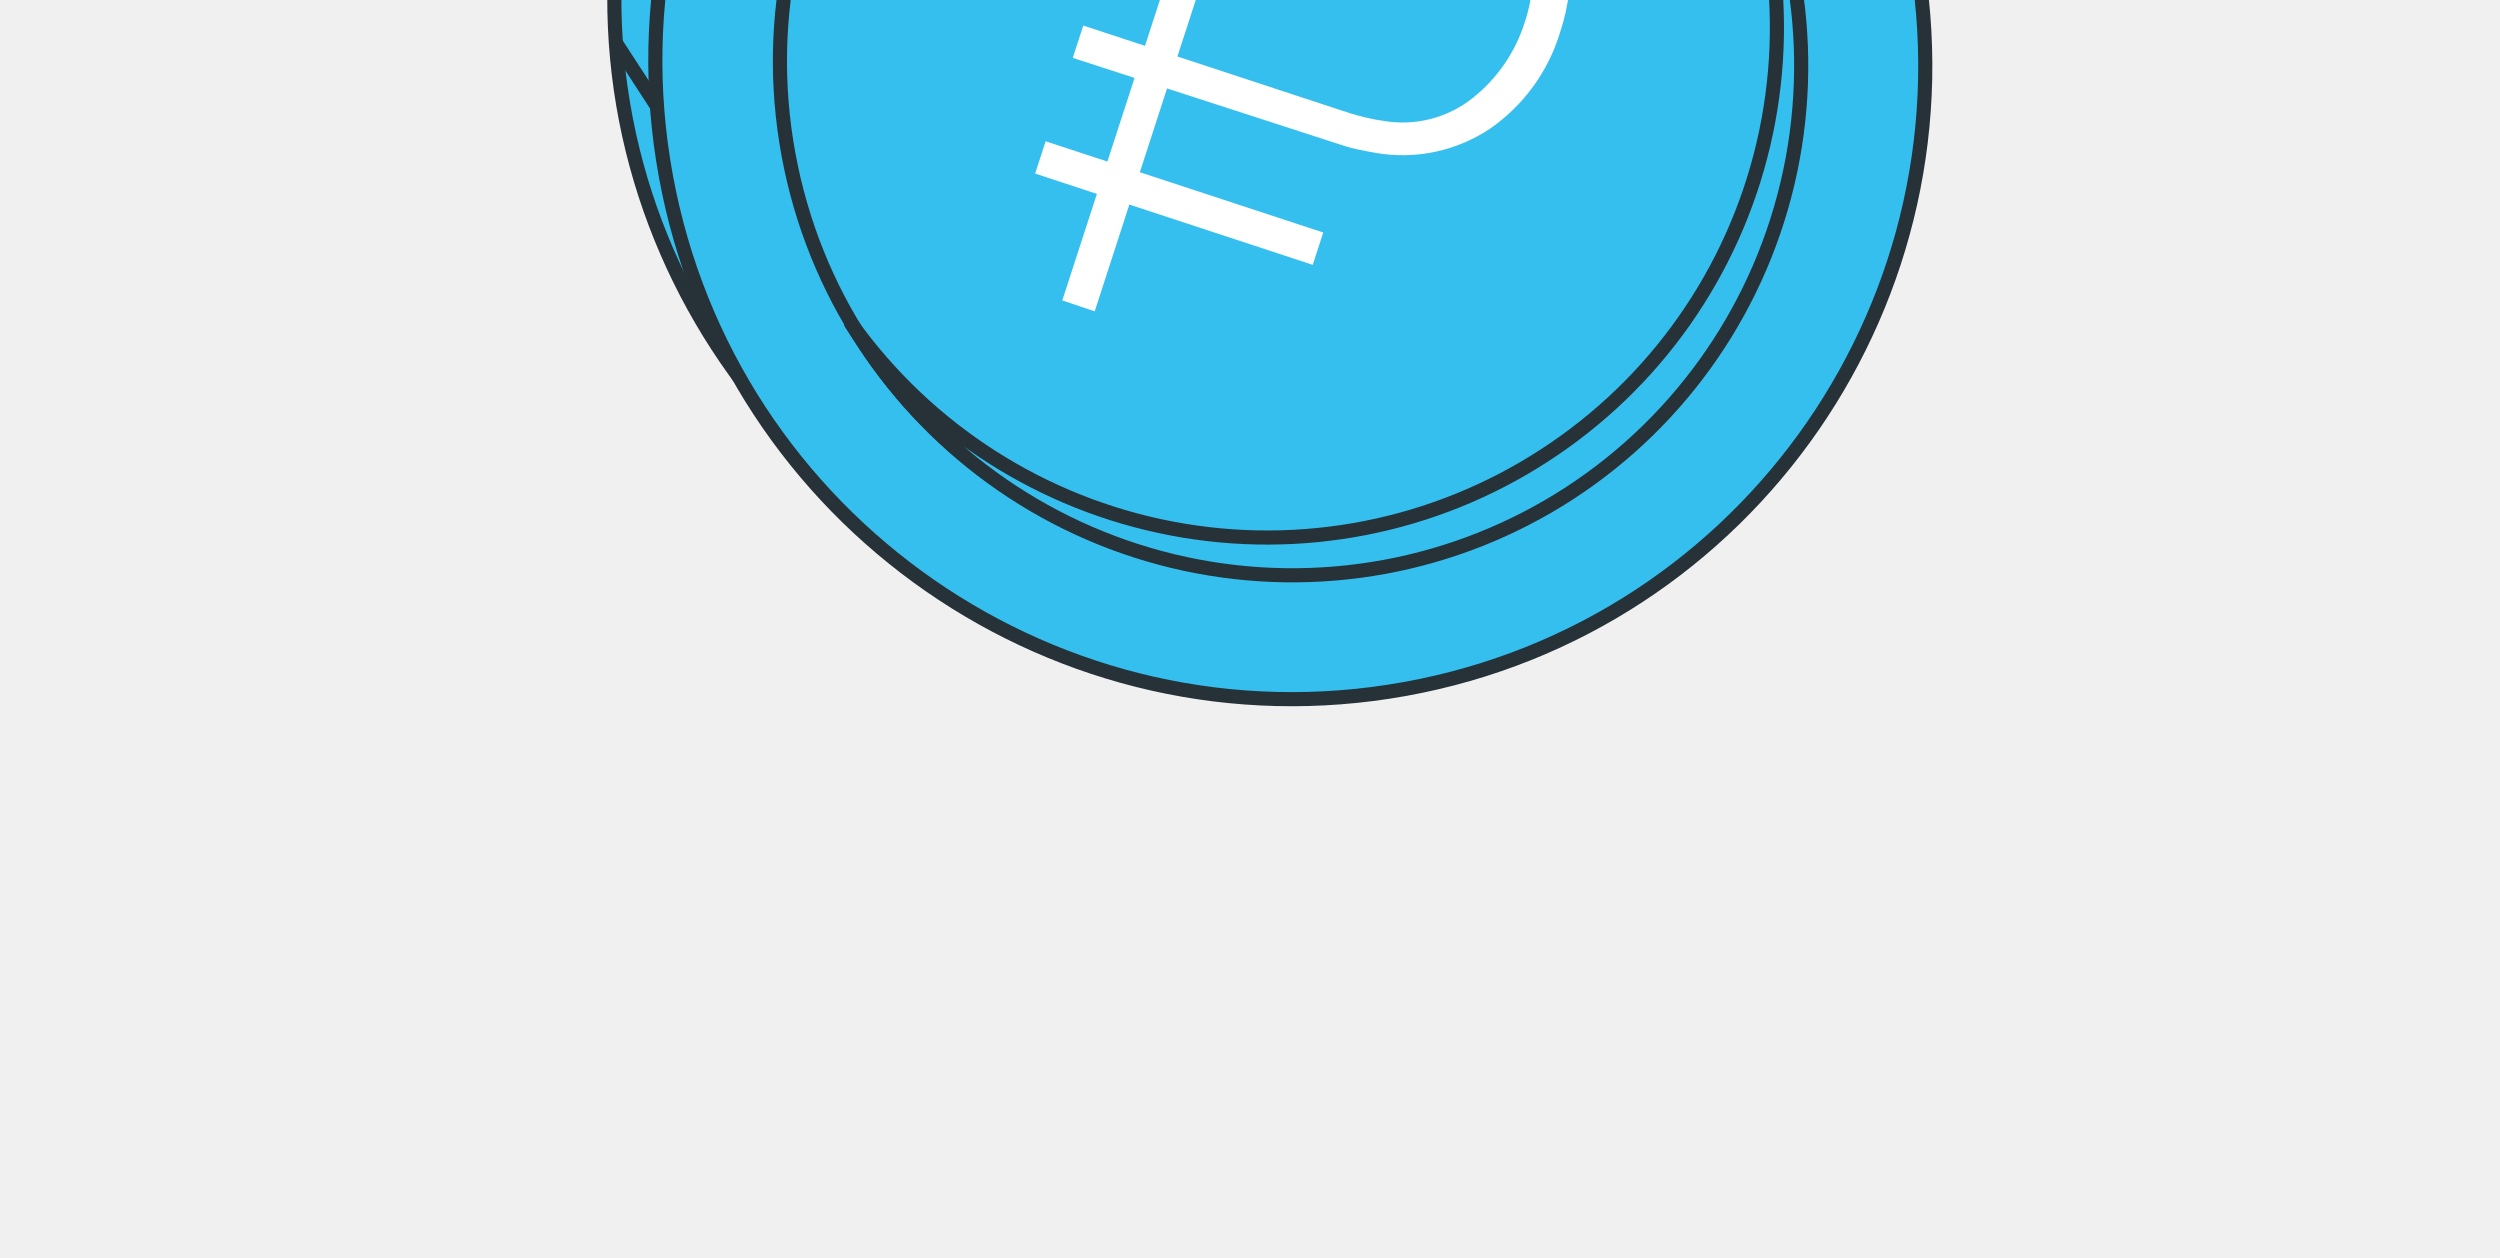
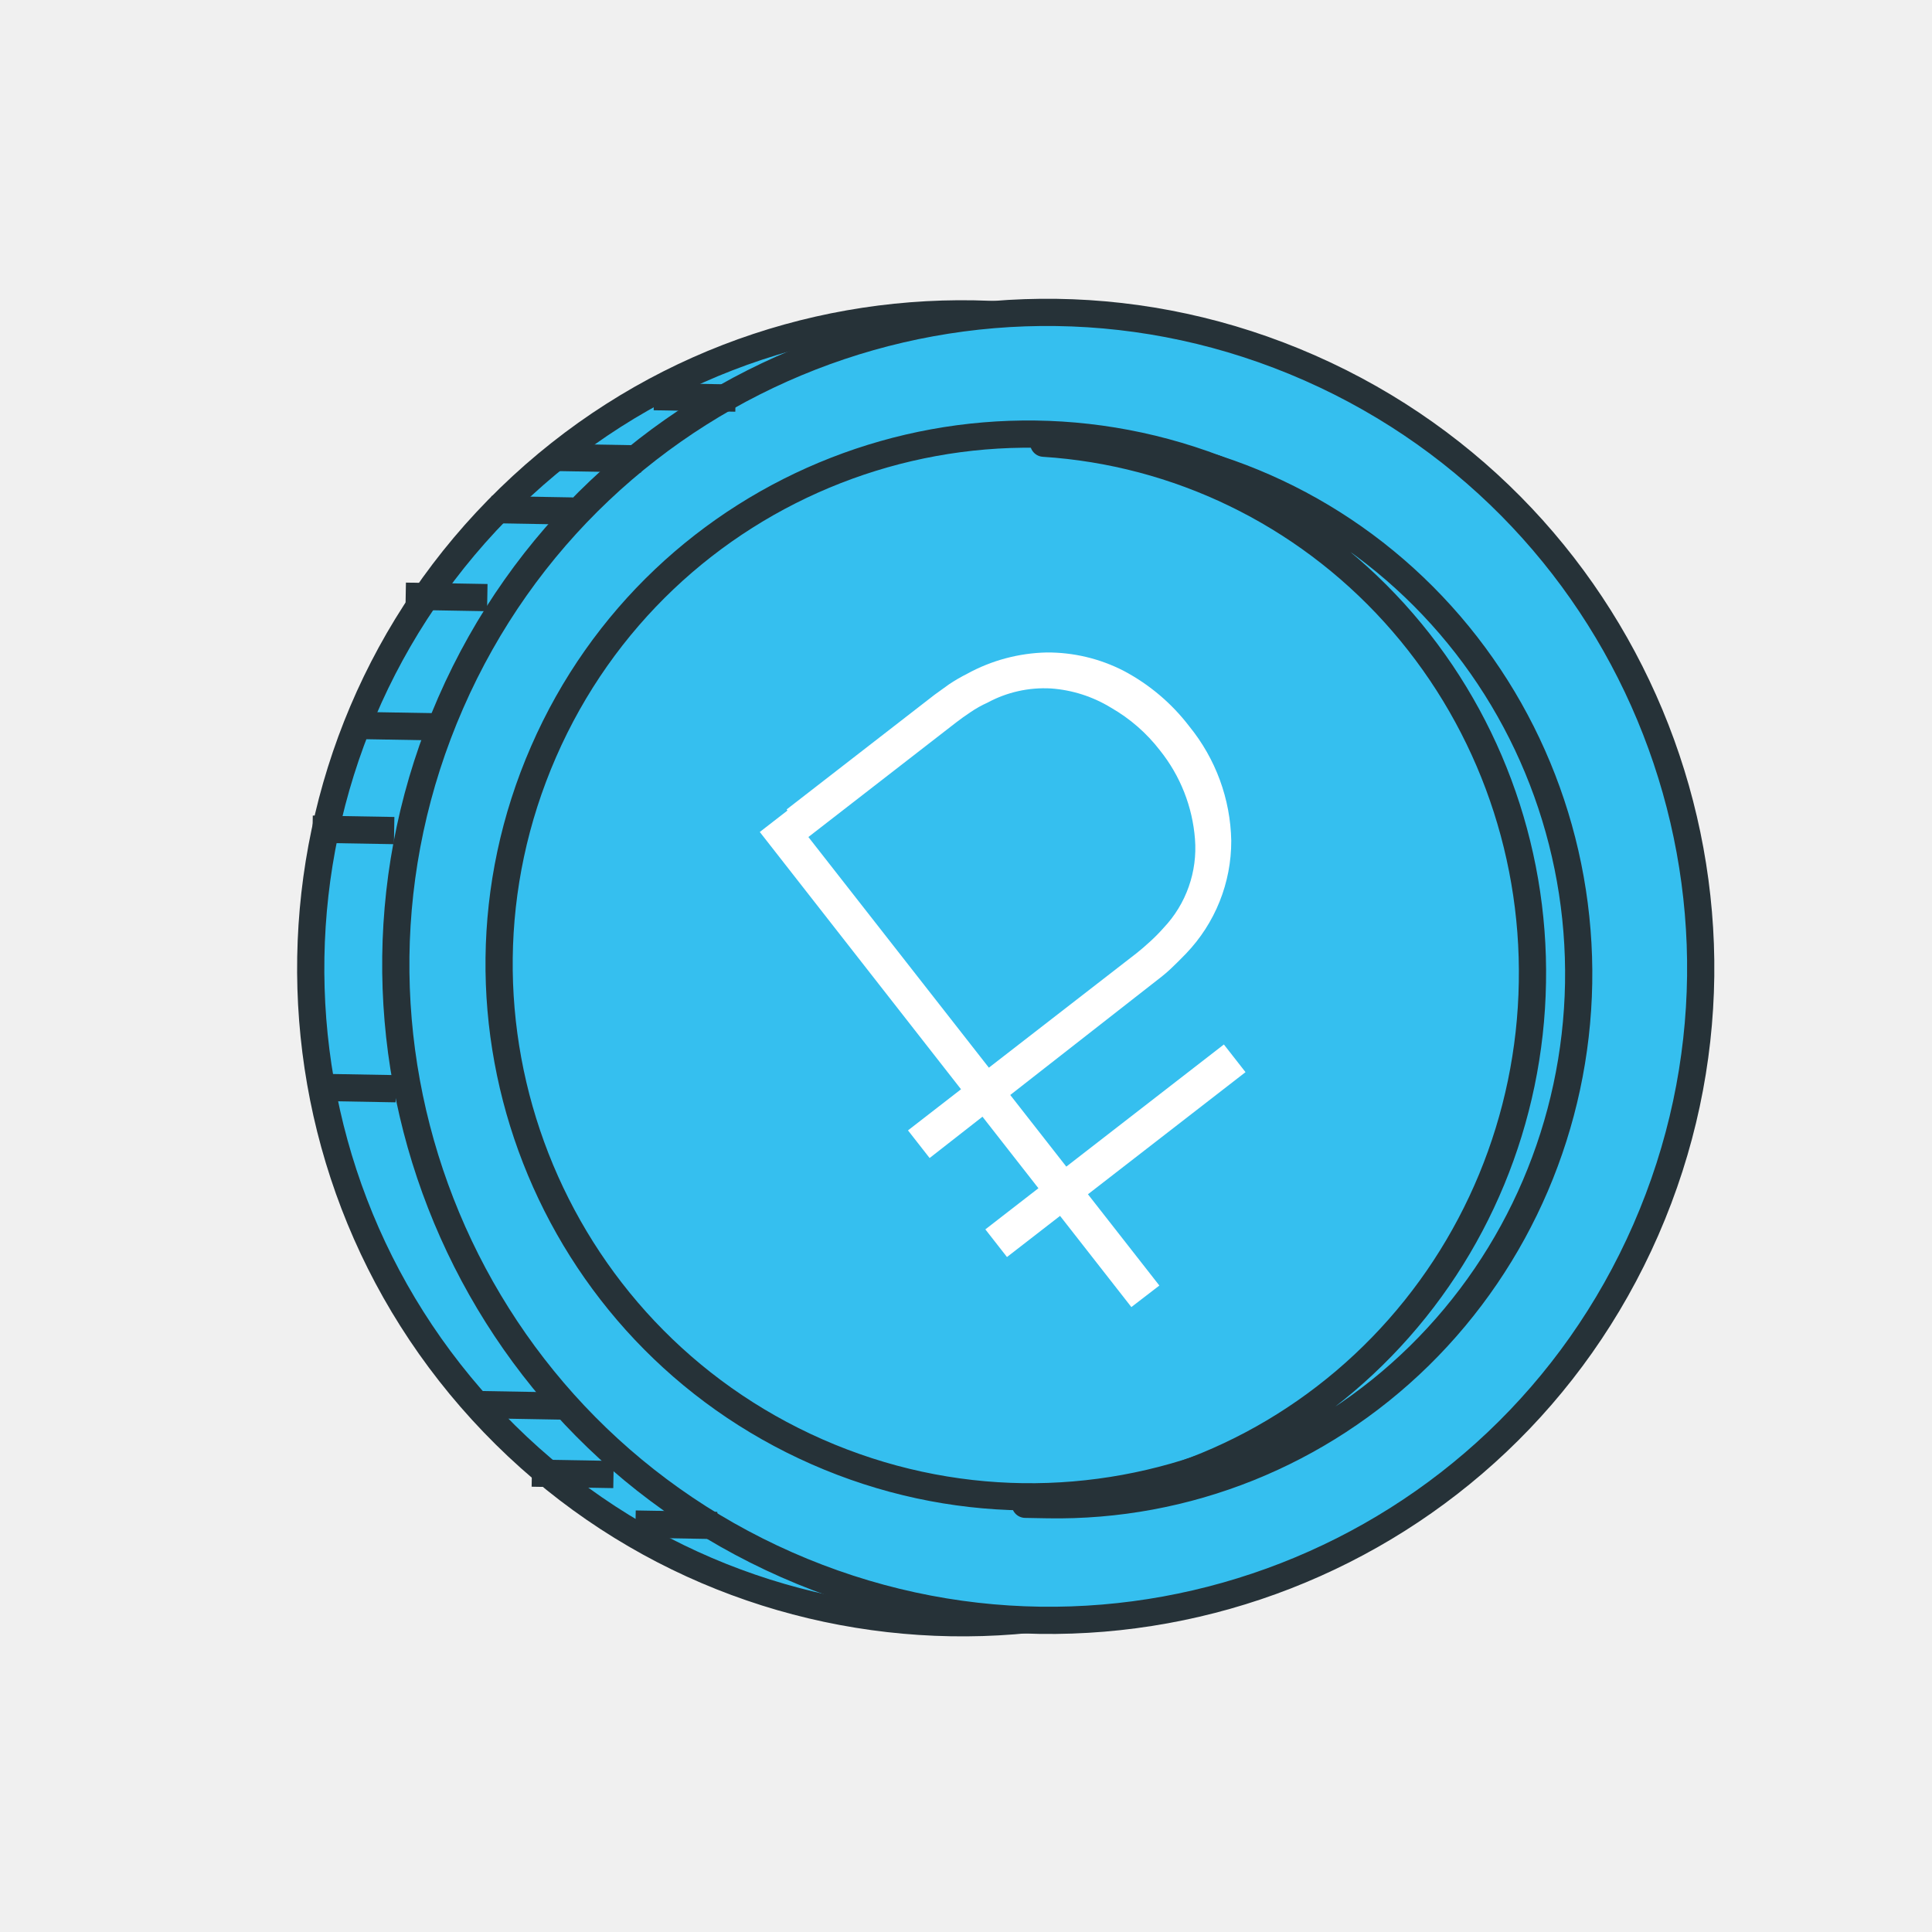
- <svg xmlns="http://www.w3.org/2000/svg" width="177" height="89" viewBox="0 0 177 89" fill="none">
-   <path d="M44.471 -9.4C49.593 -33.709 73.436 -49.193 97.726 -43.985C122.017 -38.776 137.556 -14.848 132.435 9.462C127.313 33.771 103.47 49.255 79.179 44.046C54.889 38.838 39.349 14.909 44.471 -9.4Z" fill="#35BFEF" stroke="#263238" stroke-linejoin="round" />
-   <path d="M47.142 12.457C42.664 -12.011 58.827 -35.417 83.245 -39.822C107.662 -44.227 131.087 -27.964 135.565 -3.496C140.044 20.971 123.88 44.377 99.463 48.782C75.046 53.188 51.621 36.924 47.142 12.457Z" fill="#35BFEF" stroke="#263238" stroke-linejoin="round" />
-   <path d="M55.822 10.924C52.209 -8.739 65.187 -27.56 84.809 -31.114C104.431 -34.669 123.268 -21.61 126.881 -1.948C130.494 17.715 117.516 36.536 97.894 40.09C78.271 43.645 59.435 30.586 55.822 10.924Z" fill="#35BFEF" stroke="#263238" stroke-linejoin="round" />
-   <path d="M109.367 32.23C117.17 27.174 122.715 19.292 124.846 10.225C126.978 1.159 125.532 -8.393 120.809 -16.441C121.087 -16.013 121.374 -15.571 121.661 -15.129C126.895 -7.069 128.725 2.732 126.747 12.118C124.769 21.505 119.147 29.708 111.116 34.924C103.085 40.139 93.304 41.939 83.924 39.928C74.545 37.916 66.335 32.259 61.101 24.199L60.249 22.887C65.68 30.474 73.818 35.681 82.968 37.421C92.118 39.162 101.574 37.302 109.367 32.23Z" fill="#35BFEF" stroke="#263238" stroke-linejoin="round" />
-   <path d="M46.555 7.586L43.541 2.945" stroke="#263238" stroke-linejoin="round" />
-   <path d="M75.208 21.274L87.984 -18.051L90.273 -17.299L77.506 22.041L75.208 21.274ZM75.951 4.099L76.695 1.809L95.528 8C95.851 8.104 96.255 8.215 96.696 8.321C97.13 8.426 97.569 8.509 98.01 8.567C99.108 8.748 100.231 8.697 101.307 8.418C102.382 8.139 103.387 7.638 104.257 6.946C106.003 5.564 107.293 3.686 107.958 1.557C108.433 0.135 108.62 -1.369 108.51 -2.866C108.446 -4.33 108.03 -5.757 107.296 -7.026C106.521 -8.321 105.402 -9.376 104.065 -10.073C103.686 -10.308 103.287 -10.509 102.872 -10.674C102.446 -10.848 102.06 -10.99 101.737 -11.095L89.548 -15.1L90.292 -17.39L102.481 -13.385L103.639 -12.958C104.079 -12.779 104.508 -12.572 104.922 -12.338C106.617 -11.468 108.078 -10.2 109.181 -8.643C110.219 -7.128 110.875 -5.384 111.092 -3.561C111.305 -1.584 111.087 0.413 110.452 2.294C109.622 5.038 107.899 7.423 105.556 9.068C103.171 10.688 100.25 11.318 97.404 10.827C96.876 10.738 96.421 10.64 96.012 10.553C95.603 10.465 95.19 10.341 94.813 10.212L75.951 4.099ZM73.287 12.29L74.031 10.001L93.686 16.462L92.942 18.752L73.287 12.29Z" fill="white" />
+ <svg xmlns="http://www.w3.org/2000/svg" width="71" height="71" viewBox="0 0 71 71" fill="none">
+   <path d="M18.14 52.294C8.952 42.74 9.217 27.514 18.732 18.285C28.246 9.057 43.407 9.321 52.595 18.875C61.783 28.429 61.518 43.655 52.003 52.883C42.489 62.112 27.327 61.848 18.14 52.294Z" fill="#35BFEF" stroke="#263238" stroke-linejoin="round" />
+   <path d="M28.912 57.505C16.783 52.159 11.254 37.979 16.562 25.833C21.87 13.687 36.005 8.176 48.134 13.522C60.262 18.868 65.792 33.048 60.484 45.194C55.176 57.34 41.041 62.852 28.912 57.505Z" fill="#35BFEF" stroke="#263238" stroke-linejoin="round" />
+   <path d="M30.027 53.354C20.169 49.017 15.669 37.498 19.975 27.627C24.28 17.756 35.762 13.269 45.62 17.607C55.477 21.944 59.978 33.462 55.672 43.333C51.367 53.204 39.885 57.691 30.027 53.354Z" fill="#35BFEF" stroke="#263238" stroke-linejoin="round" />
+   <path d="M56.315 36.106C56.407 31.085 54.591 26.222 51.245 22.53C47.9 18.839 43.282 16.603 38.355 16.288C38.625 16.293 38.904 16.298 39.182 16.303C44.266 16.392 49.106 18.531 52.638 22.251C56.17 25.97 58.103 30.964 58.014 36.135C57.924 41.306 55.819 46.23 52.161 49.824C48.502 53.417 43.591 55.386 38.507 55.297L37.679 55.282C42.615 55.141 47.307 53.068 50.778 49.495C54.25 45.923 56.233 41.127 56.315 36.106V36.106Z" fill="#35BFEF" stroke="#263238" stroke-linejoin="round" />
+   <path d="M20.567 16.813L23.567 16.866" stroke="#263238" stroke-linejoin="round" />
+   <path d="M18.05 18.727L21.05 18.78" stroke="#263238" stroke-linejoin="round" />
+   <path d="M14.909 21.91L17.908 21.962" stroke="#263238" stroke-linejoin="round" />
+   <path d="M13.358 26.664L16.358 26.716" stroke="#263238" stroke-linejoin="round" />
+   <path d="M11.486 30.471L14.485 30.523" stroke="#263238" stroke-linejoin="round" />
+   <path d="M11.548 39.957L14.547 40.01" stroke="#263238" stroke-linejoin="round" />
+   <path d="M20.632 51.671L17.633 51.618" stroke="#263238" stroke-linejoin="round" />
+   <path d="M22.546 54.188L19.546 54.136" stroke="#263238" stroke-linejoin="round" />
+   <path d="M26.353 56.061L23.354 56.008" stroke="#263238" stroke-linejoin="round" />
+   <path d="M24.031 14.577L27.031 14.63" stroke="#263238" stroke-linejoin="round" />
+   <path d="M41.577 48.034L27.922 30.575L28.943 29.783L42.606 47.243L41.577 48.034ZM34.163 42.557L33.368 41.541L41.767 35.03C41.91 34.918 42.08 34.771 42.26 34.607C42.437 34.446 42.605 34.276 42.763 34.097C43.173 33.664 43.487 33.15 43.685 32.588C43.883 32.027 43.962 31.43 43.915 30.837C43.824 29.647 43.376 28.511 42.629 27.578C42.139 26.941 41.526 26.407 40.828 26.007C40.158 25.597 39.398 25.354 38.614 25.3C37.806 25.256 37.001 25.437 36.29 25.822C36.072 25.92 35.863 26.037 35.666 26.172C35.46 26.309 35.281 26.438 35.138 26.549L29.703 30.764L28.908 29.747L34.343 25.533L34.88 25.146C35.092 25.005 35.312 24.876 35.54 24.762C36.435 24.27 37.437 24.001 38.46 23.978C39.445 23.971 40.417 24.202 41.293 24.652C42.235 25.15 43.058 25.845 43.704 26.691C44.675 27.882 45.219 29.362 45.248 30.895C45.253 32.44 44.657 33.927 43.586 35.044C43.388 35.252 43.209 35.424 43.047 35.58C42.885 35.735 42.706 35.882 42.536 36.011L34.163 42.557ZM37.006 46.195L36.211 45.179L44.977 38.384L45.772 39.401L37.006 46.195Z" fill="white" />
</svg>
